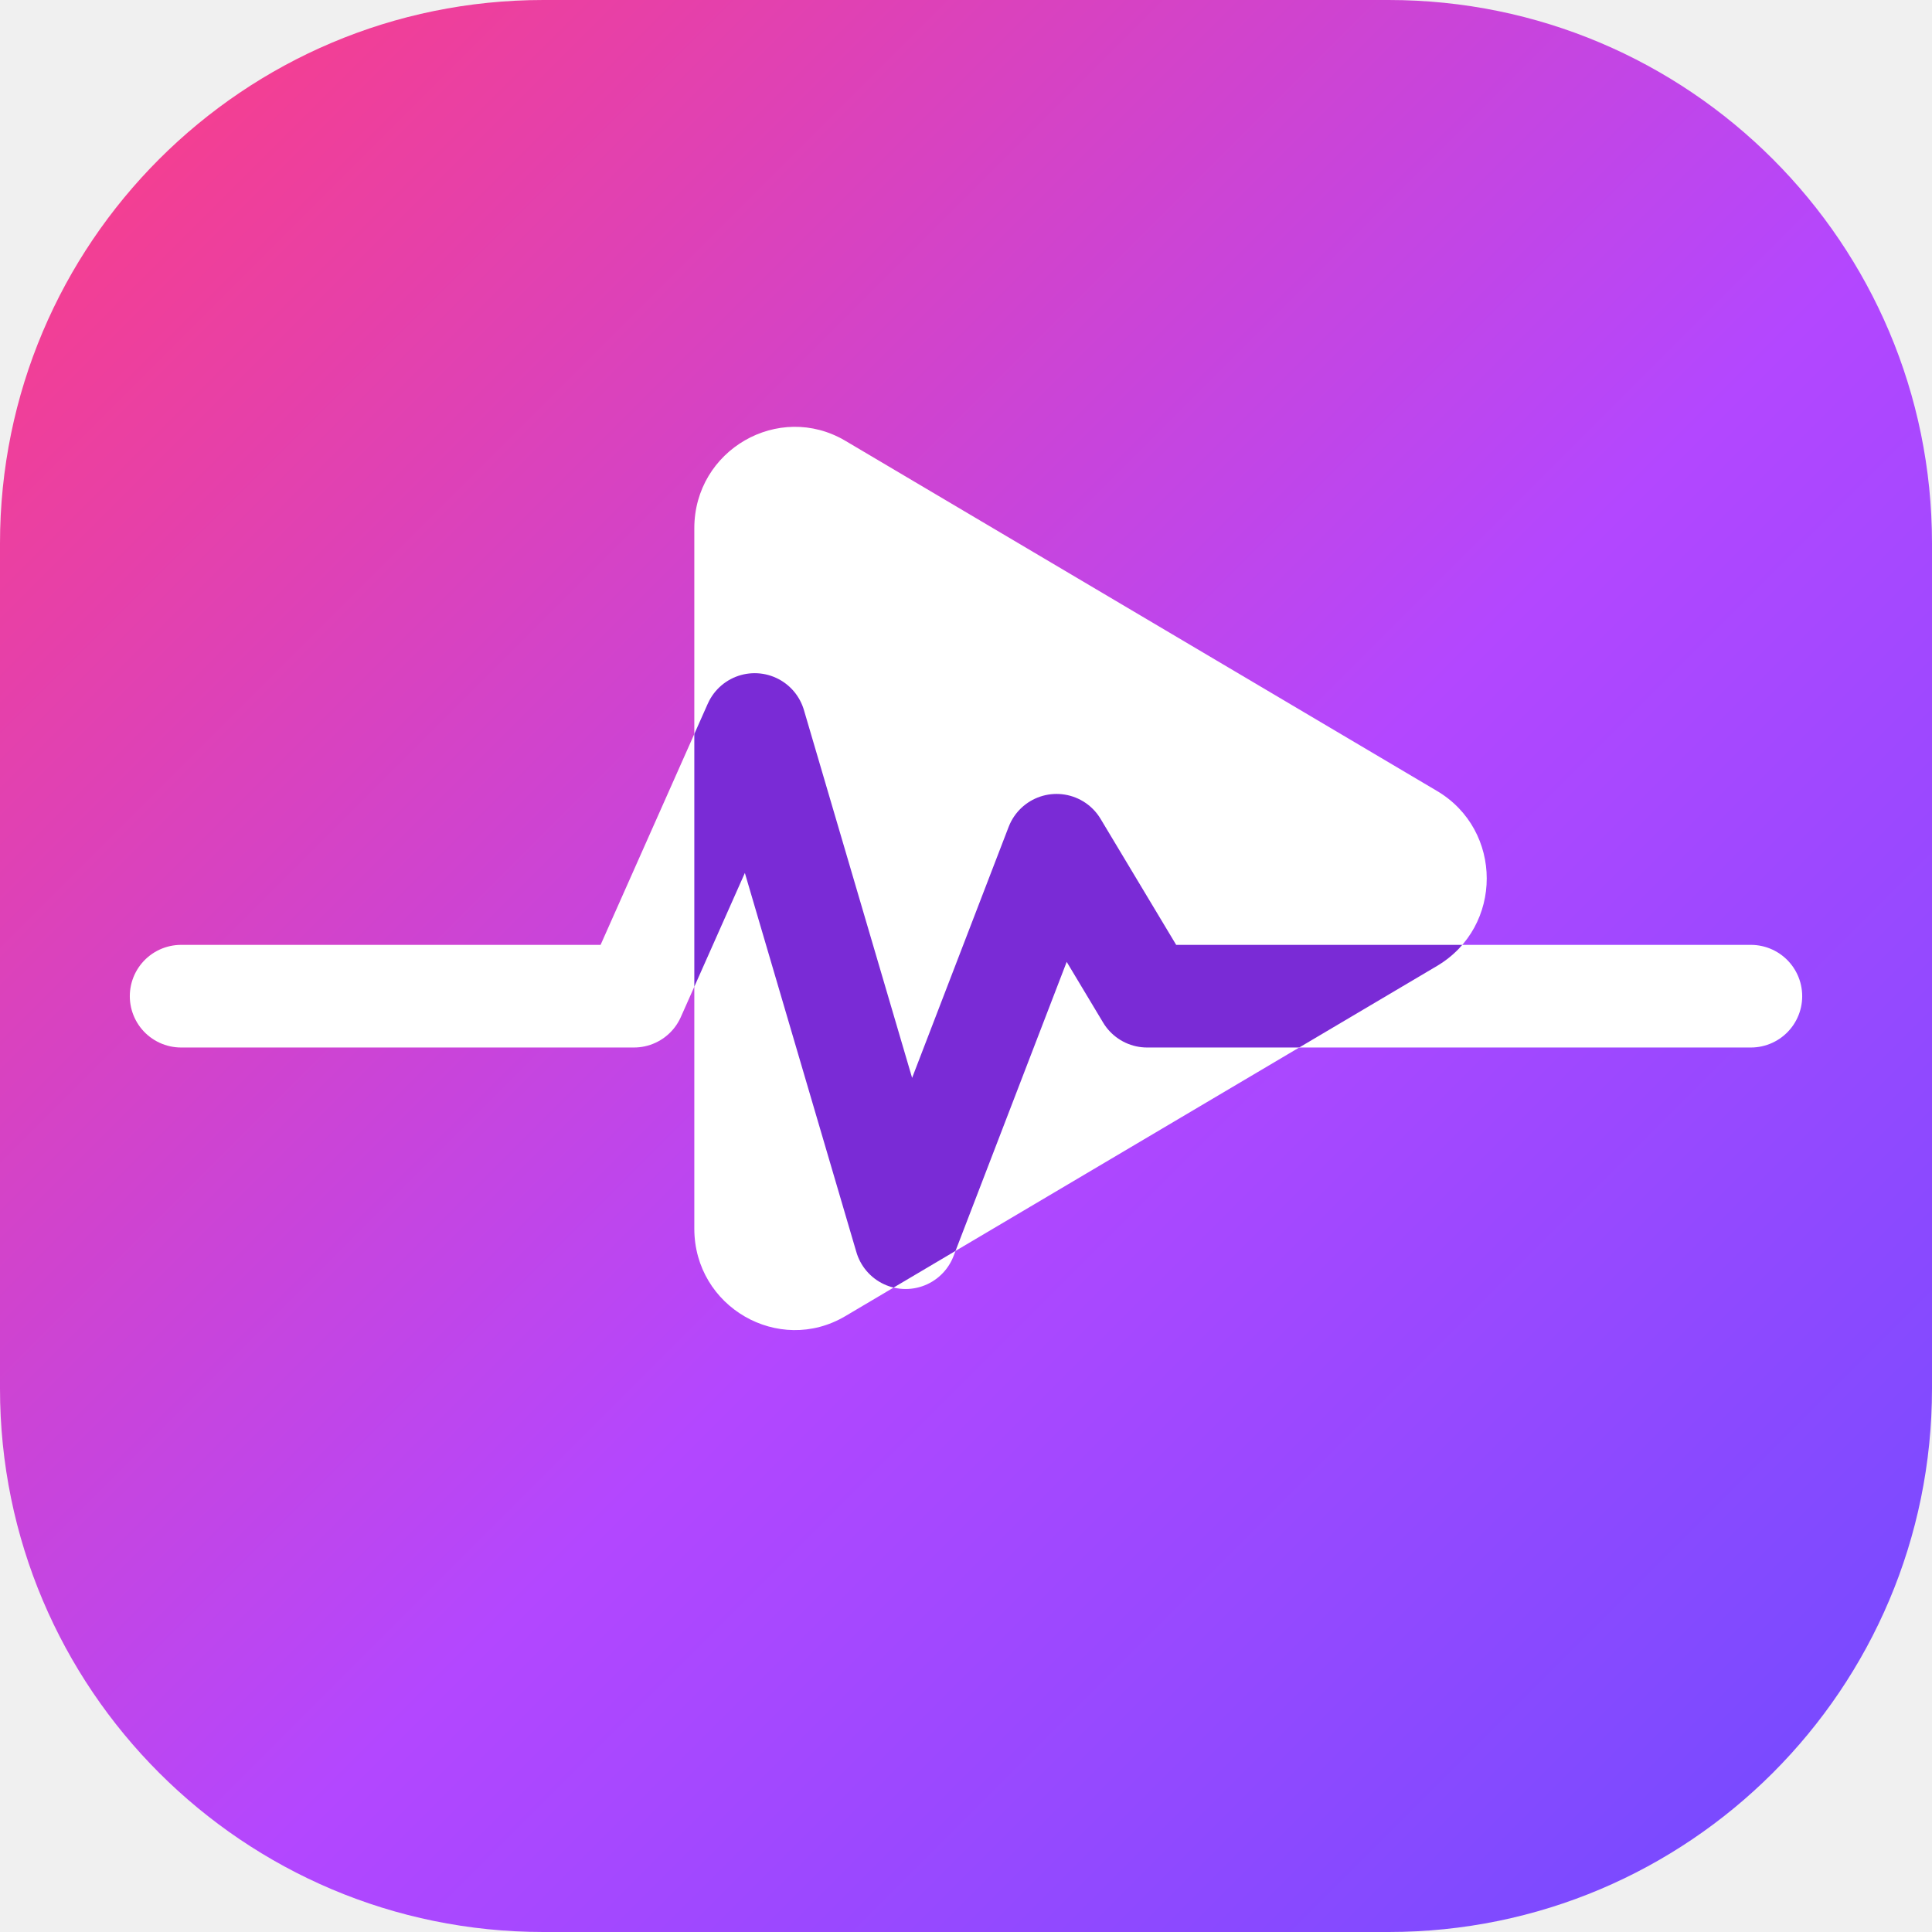
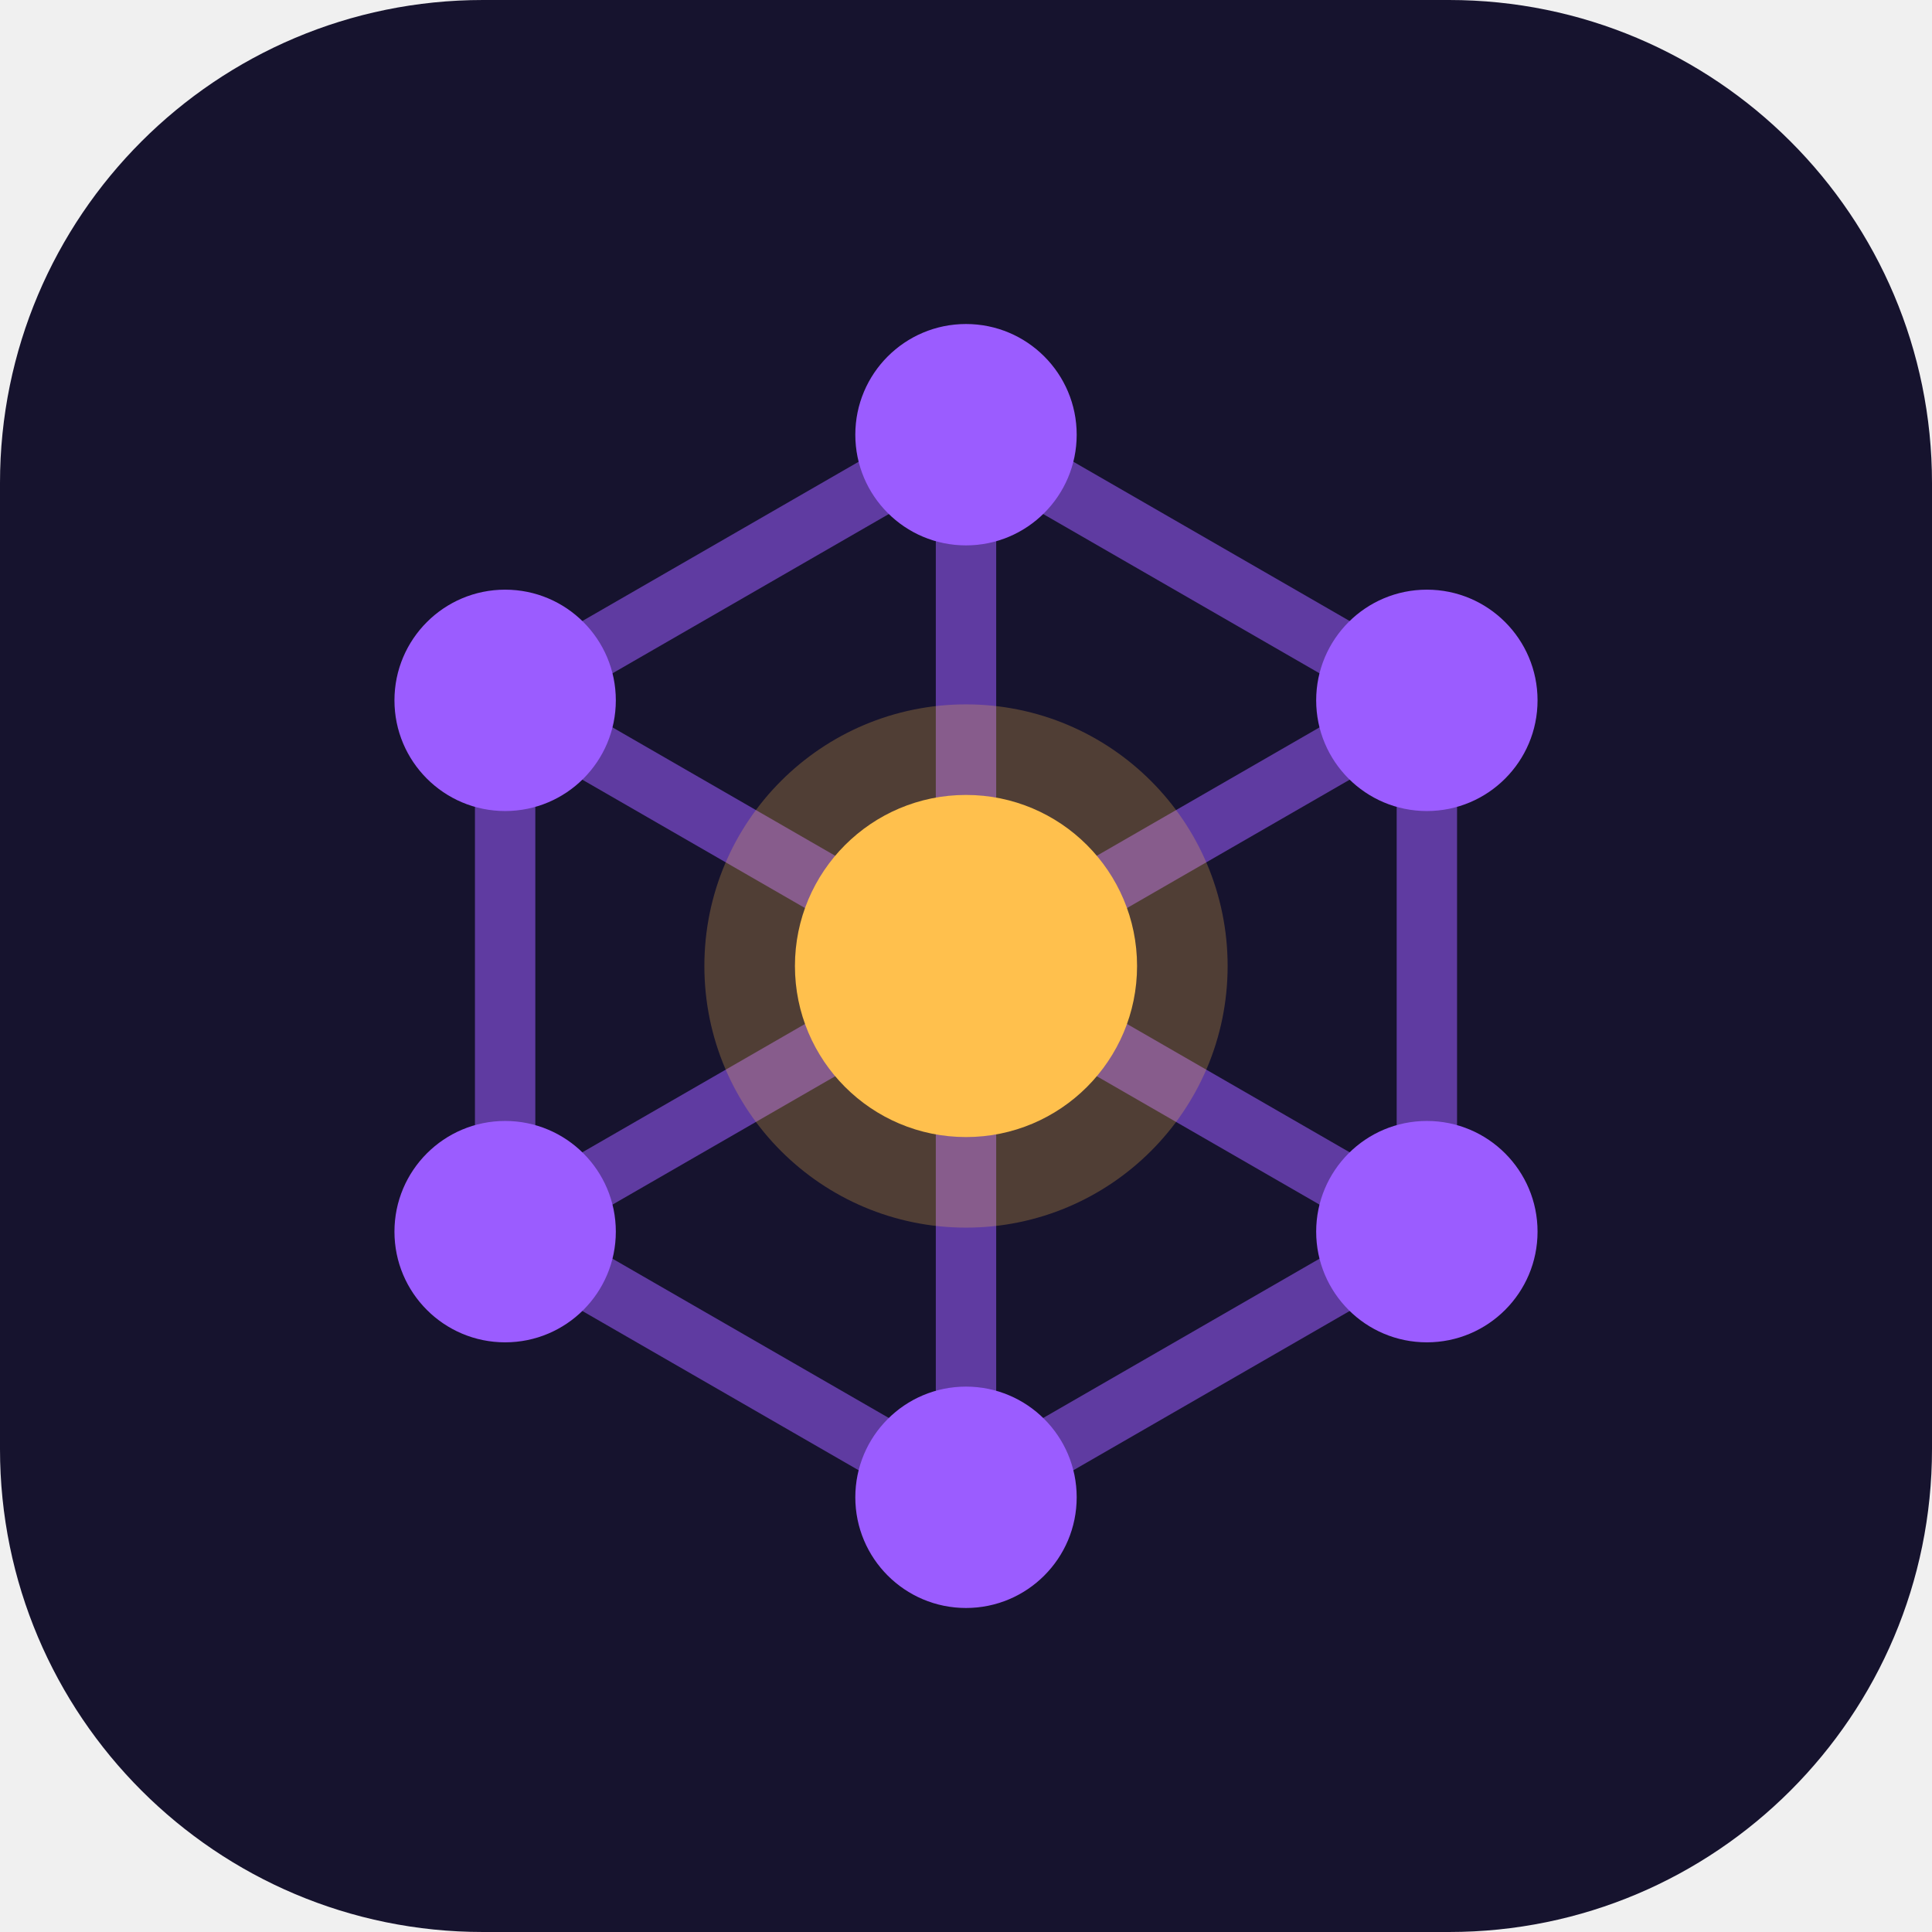
- <svg xmlns="http://www.w3.org/2000/svg" viewBox="0 0 64 64">
-   <defs>
-     <linearGradient id="lz-g" x1="0" y1="0" x2="1" y2="1">
-       <stop offset="0" stop-color="#ff3d7f" />
-       <stop offset=".55" stop-color="#b347ff" />
-       <stop offset="1" stop-color="#6d4bff" />
-     </linearGradient>
-     <clipPath id="lz-t">
-       <path d="M23 17.5c0-2.6 2.8-4.2 5-2.9l19.6 11.6c2.2 1.3 2.2 4.5 0 5.8L28 43.6c-2.2 1.3-5-.3-5-2.9z" />
-     </clipPath>
-   </defs>
-   <rect width="64" height="64" rx="18" fill="url(#lz-g)" />
-   <path d="M23 17.5c0-2.6 2.8-4.2 5-2.9l19.6 11.6c2.2 1.3 2.2 4.5 0 5.8L28 43.6c-2.2 1.3-5-.3-5-2.9z" fill="#fff" />
-   <path d="M6 33h15l4-9 5 17 5-13 3 5h20" fill="none" stroke="#fff" stroke-width="3.4" stroke-linecap="round" stroke-linejoin="round" />
-   <path clip-path="url(#lz-t)" d="M6 33h15l4-9 5 17 5-13 3 5h20" fill="none" stroke="#7a2bd6" stroke-width="3.4" stroke-linecap="round" stroke-linejoin="round" />
+ <svg xmlns="http://www.w3.org/2000/svg" viewBox="0 0 96 96">
+   <rect width="96" height="96" rx="24" fill="#16132e" />
+   <g fill="none" stroke="#9b5cff" stroke-width="3" stroke-opacity=".55">
+     <path d="M48 21.6 L70.9 34.8 L70.9 61.2 L48 74.4 L25.1 61.2 L25.1 34.8Z" />
+     <path d="M48 21.6L48 48" />
+     <path d="M70.9 34.8L48 48" />
+     <path d="M70.9 61.2L48 48" />
+     <path d="M48 74.4L48 48" />
+     <path d="M25.1 61.2L48 48" />
+     <path d="M25.1 34.8L48 48" />
+   </g>
+   <circle cx="48" cy="21.6" r="5.5" fill="#9b5cff" />
+   <circle cx="70.9" cy="34.8" r="5.5" fill="#9b5cff" />
+   <circle cx="70.9" cy="61.2" r="5.5" fill="#9b5cff" />
+   <circle cx="48" cy="74.4" r="5.5" fill="#9b5cff" />
+   <circle cx="25.1" cy="61.2" r="5.5" fill="#9b5cff" />
+   <circle cx="25.1" cy="34.8" r="5.5" fill="#9b5cff" />
+   <circle cx="48" cy="48" r="13" fill="#ffc04d" fill-opacity=".25" />
+   <circle cx="48" cy="48" r="8.5" fill="#ffc04d" />
</svg>
